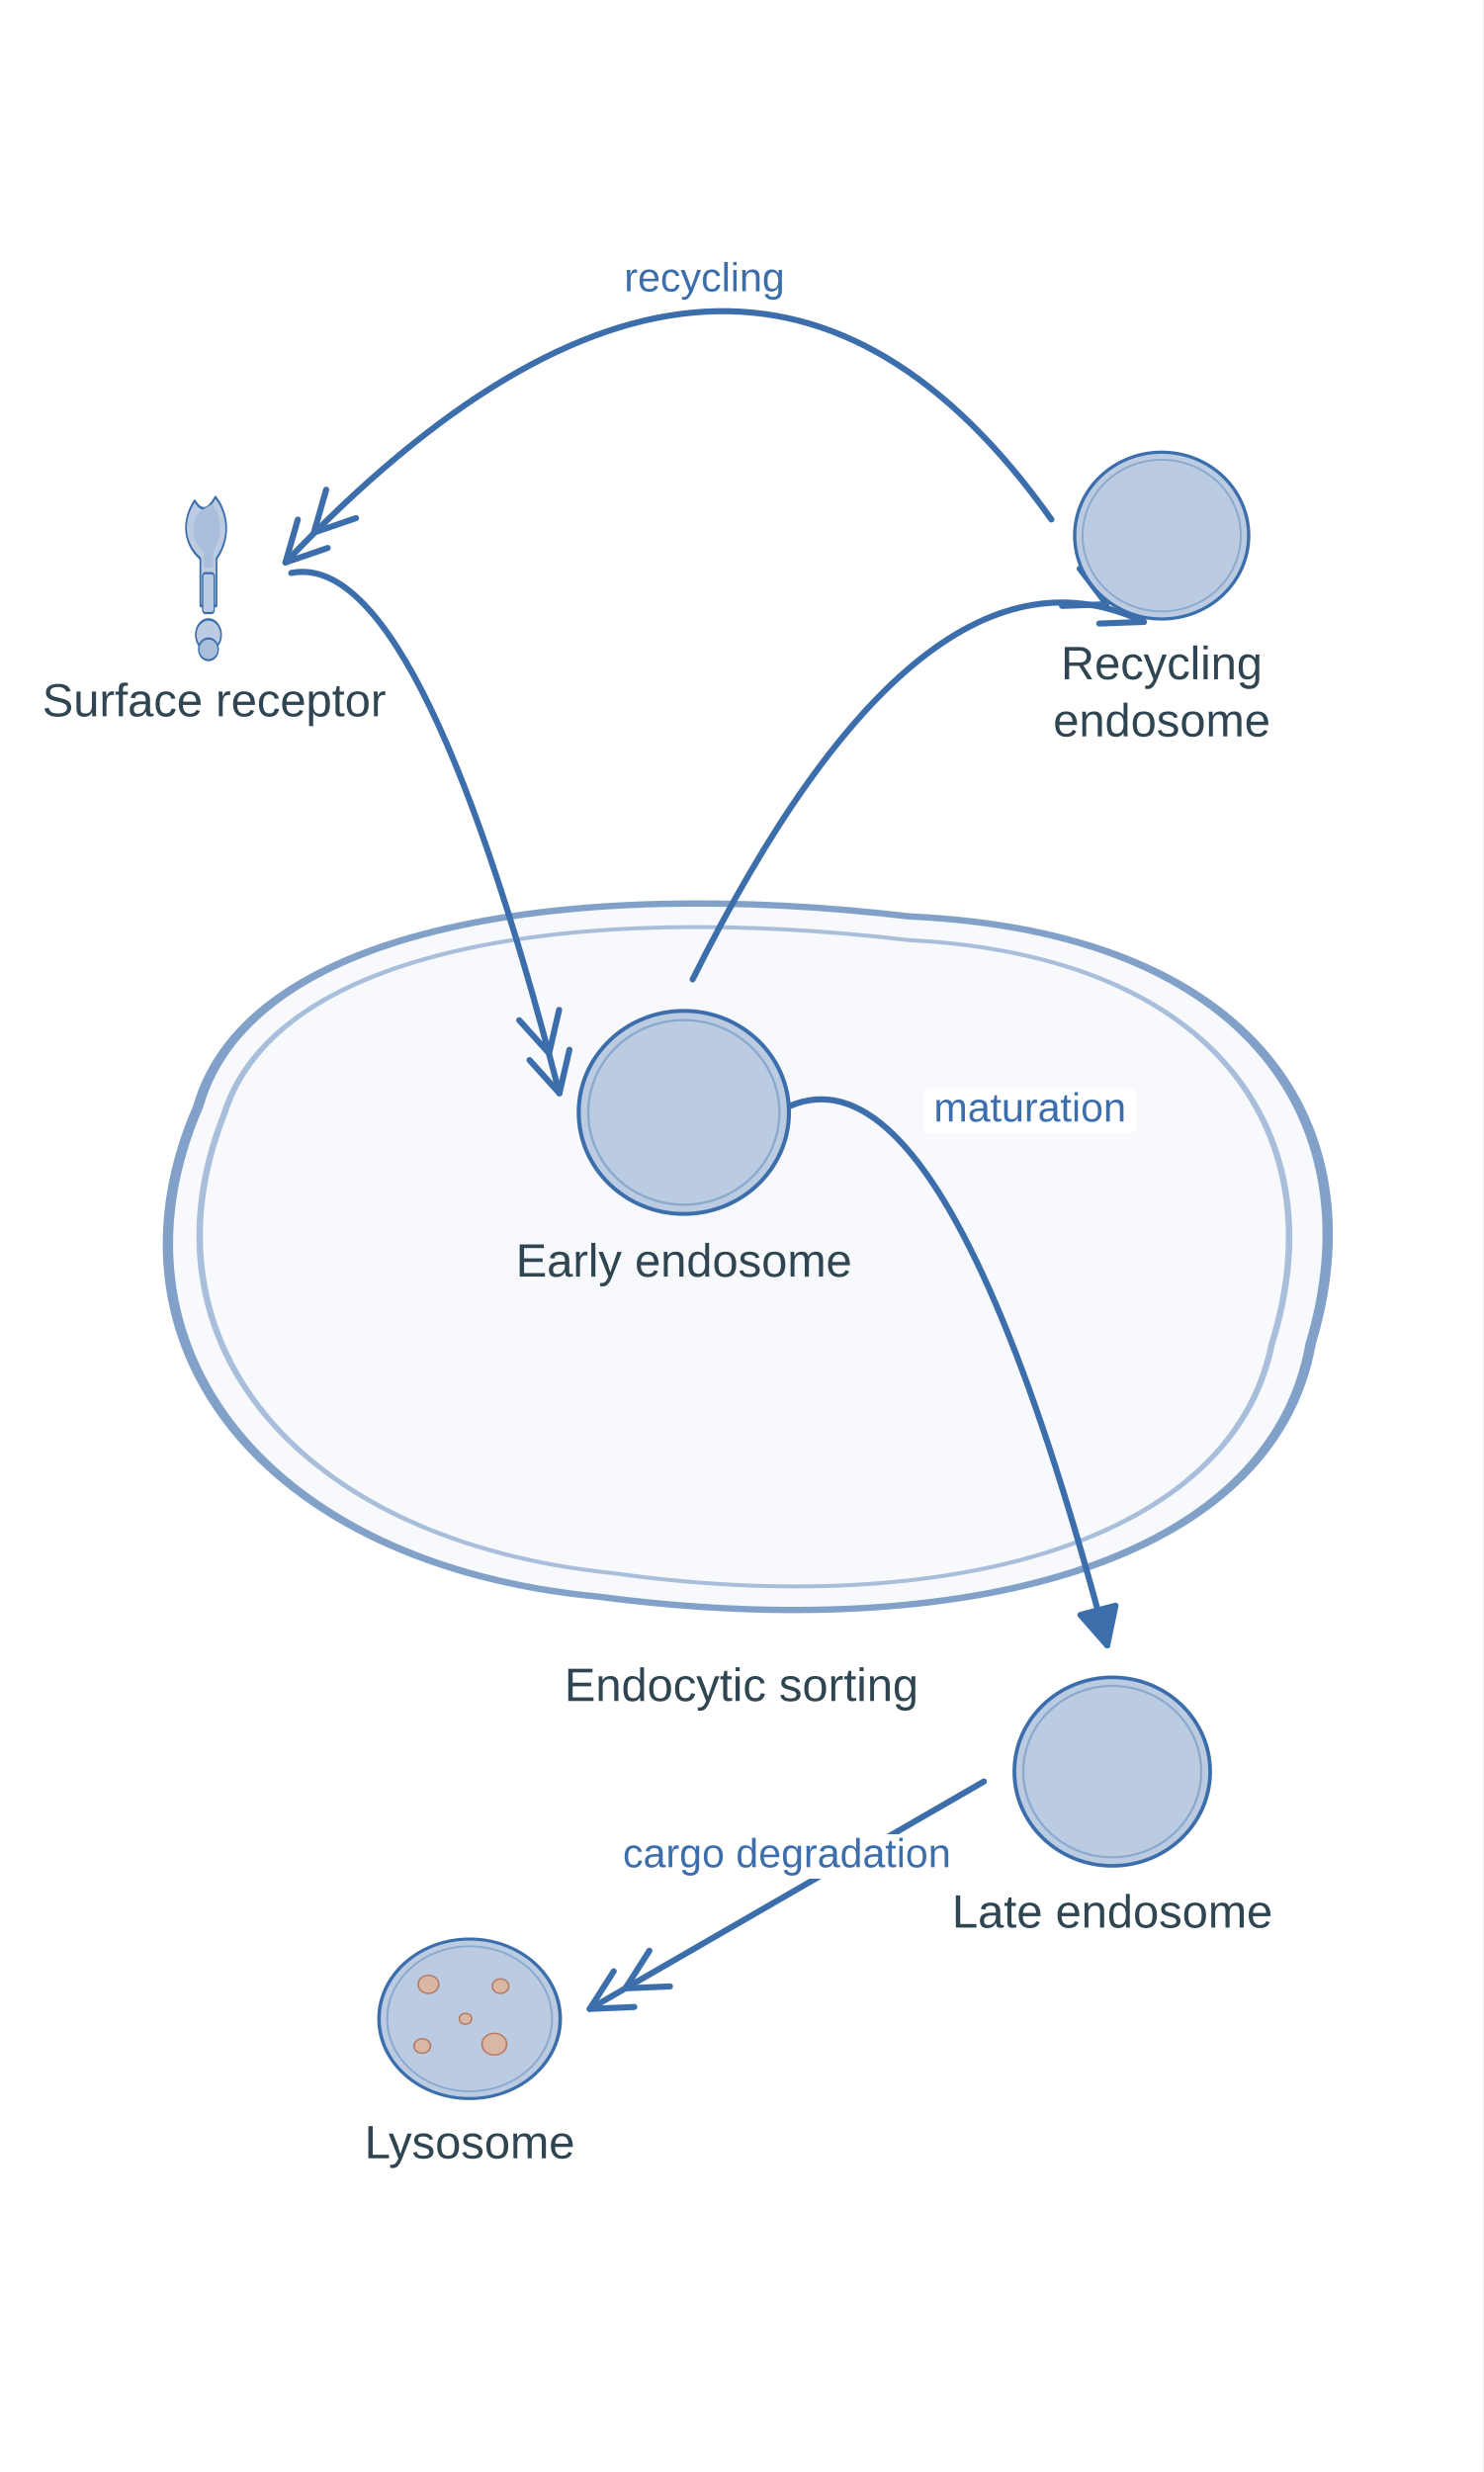
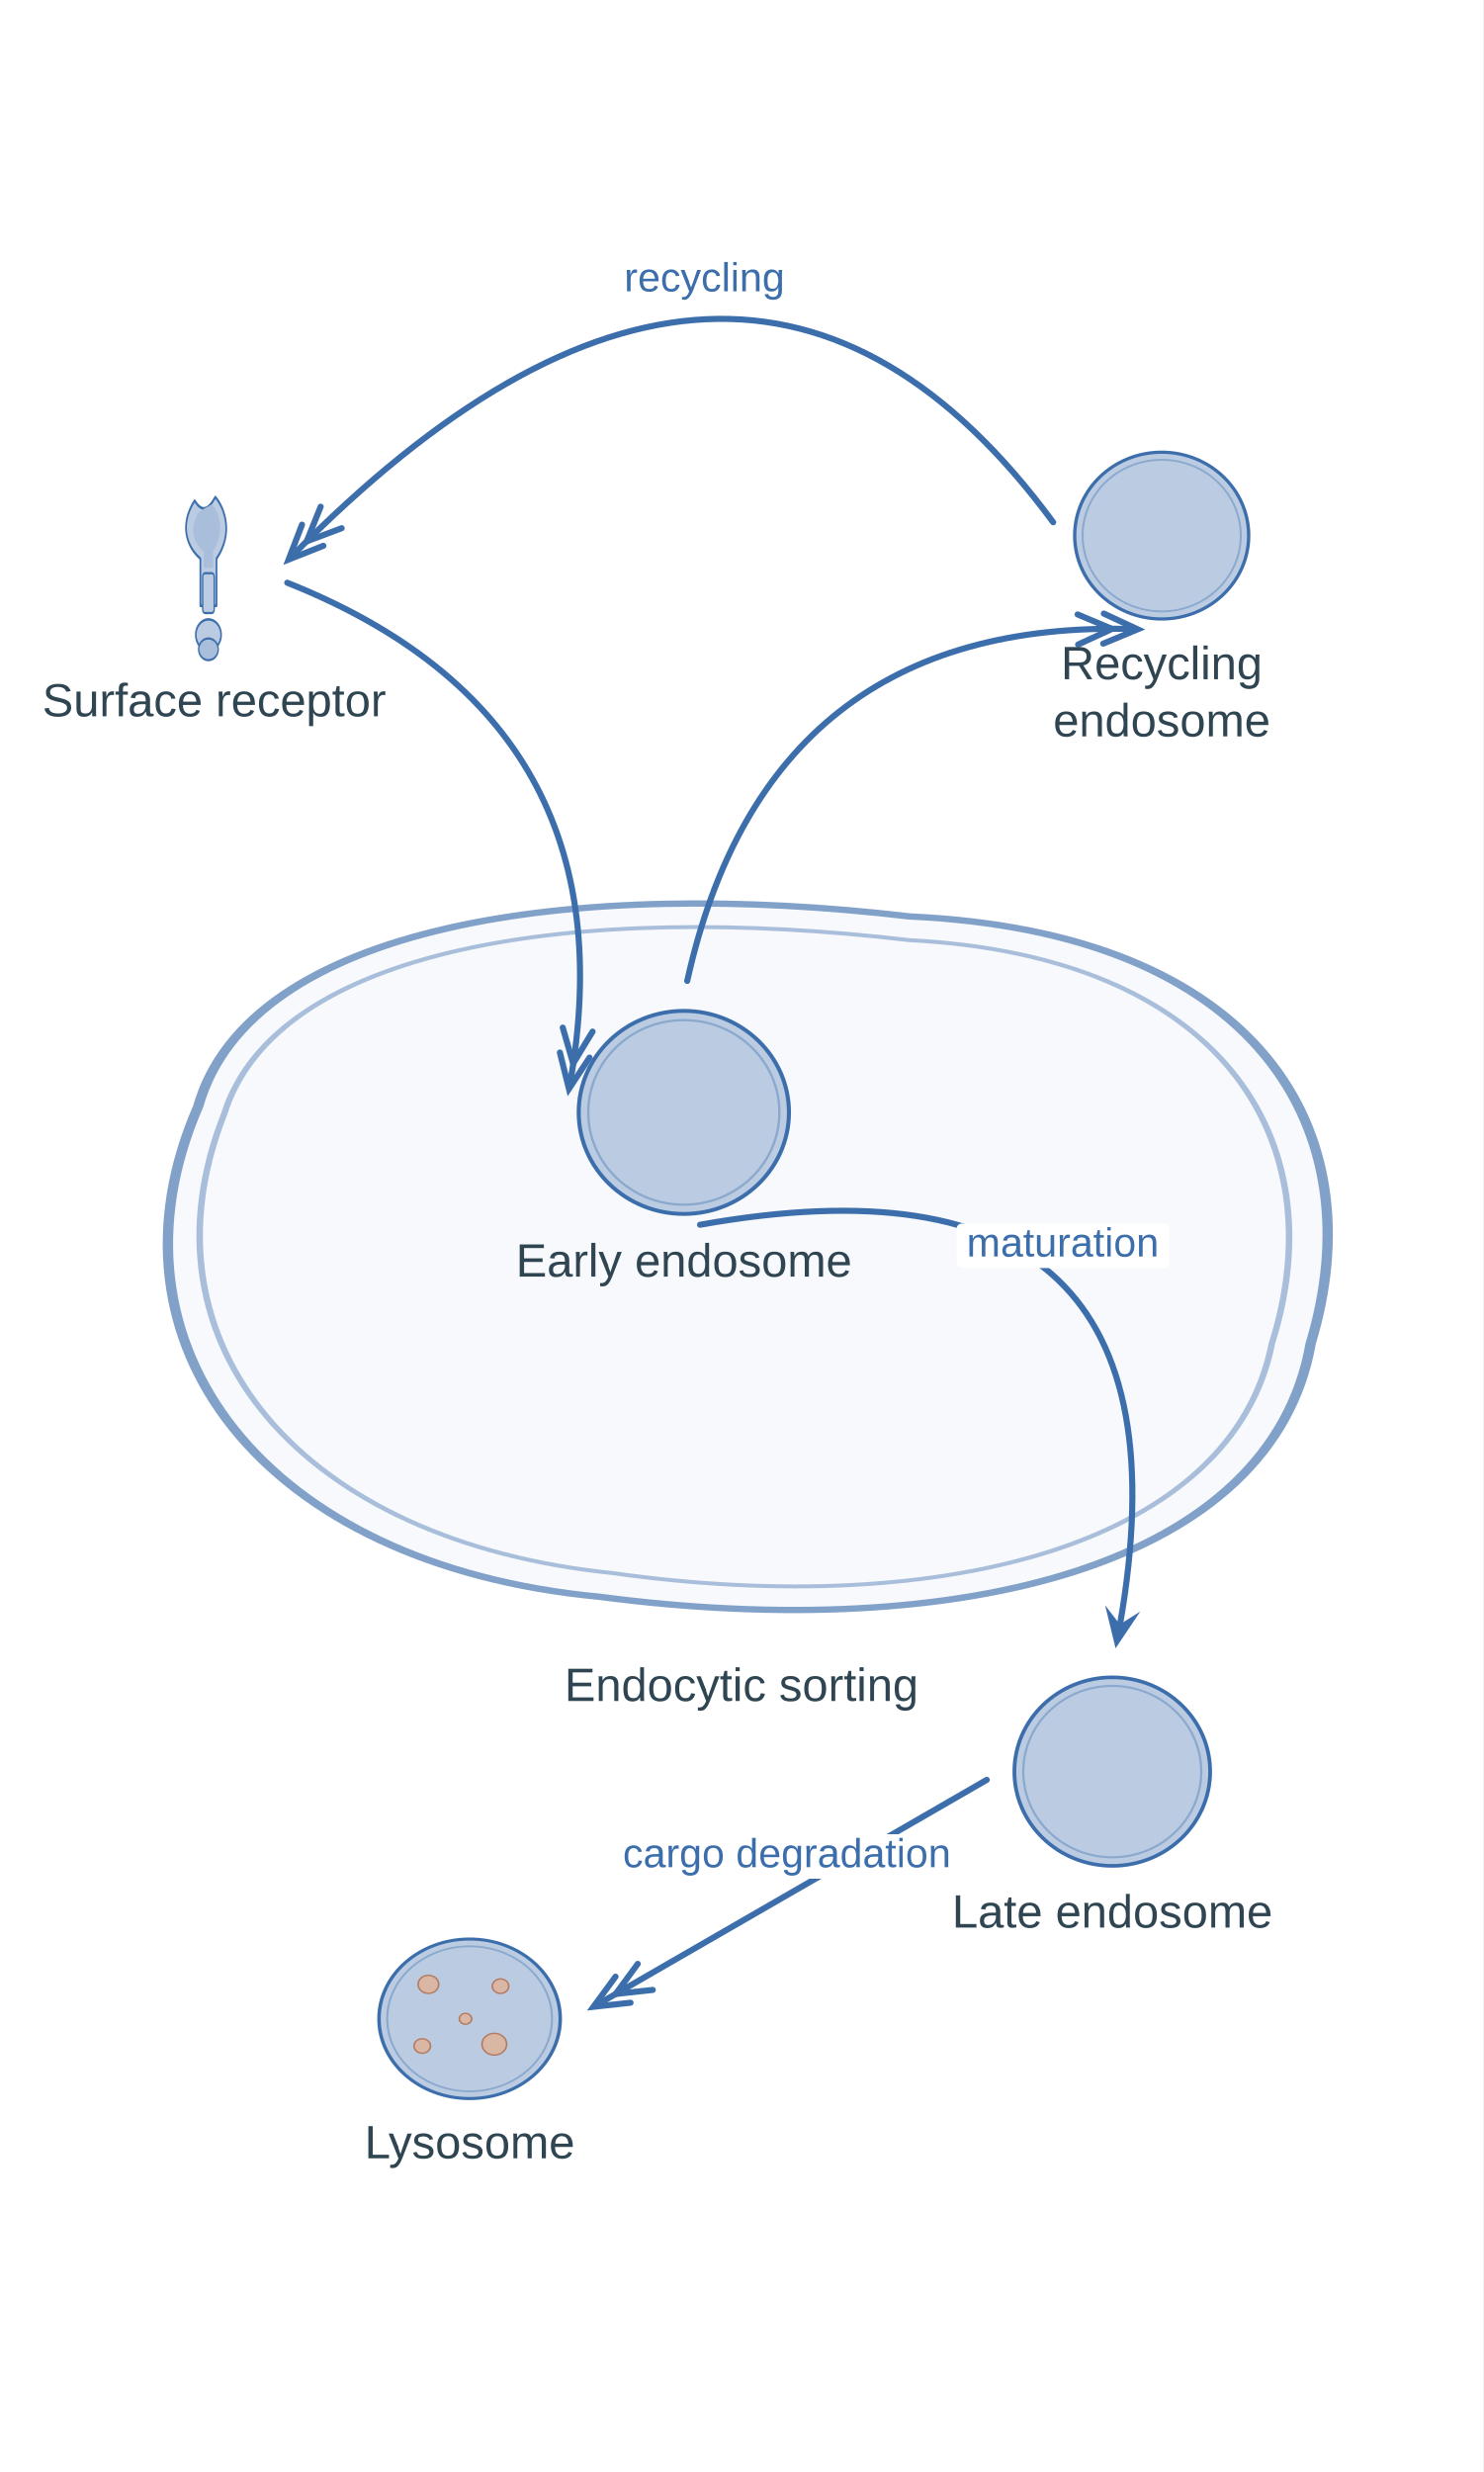
<svg xmlns="http://www.w3.org/2000/svg" width="90.0mm" height="150.0mm" viewBox="0 0 90.0 150.0" data-version="3" data-revision="1">
  <rect width="90.0" height="150.0" fill="#FFFFFF" />
  <g id="layer-compartments" />
  <g id="layer-context">
    <g data-object-id="cell" data-type="cell" id="obj-cell">
      <g data-glyph="cell" transform="rotate(0.0 45.0 76.25)">
        <g transform="translate(5.75 52.25) scale(0.785 0.48)">
          <path d="M 8 31 C 12 8 37 2 63 7 C 90 9 99 34 94 61 C 91 89 67 99 39 93 C 13 89 0 61 8 31 Z" fill="#f7f9fc" stroke="#81a1c9" stroke-width="0.800" stroke-linecap="round" stroke-linejoin="round" />
          <path d="M 10 32 C 14 11 37 5 63 10 C 87 12 96 35 91 61 C 88 86 66 96 40 90 C 16 86 3 61 10 32 Z" fill="none" stroke="#a8beda" stroke-width="0.500" stroke-linecap="round" stroke-linejoin="round" />
        </g>
      </g>
      <text x="45" y="103.213" font-size="2.822" font-family="Arial,Microsoft YaHei,sans-serif" fill="#2F4552" text-anchor="middle" font-weight="400" data-label-for="cell">Endocytic sorting</text>
    </g>
  </g>
  <g id="layer-relations">
    <g data-relation-id="r1" data-relation-type="transports" id="rel-r1">
-       <path fill="none" stroke="#3D6EAC" stroke-width="0.37" stroke-linecap="round" stroke-linejoin="round" d="M 17.677 34.768 Q 25.375 33.25 33.949 66.338" data-line-body="true" data-indirect="false" />
-       <path fill="none" stroke="#3D6EAC" stroke-width="0.37" stroke-linecap="round" stroke-linejoin="round" data-endpoint="double-chevron" d="M 32.137 64.329 L 33.949 66.338 L 34.557 63.702 M 31.51 61.909 L 33.322 63.918 L 33.93 61.281" />
+       <path fill="none" stroke="#3D6EAC" stroke-width="0.37" stroke-linecap="round" stroke-linejoin="round" d="M 17.433 35.36 Q 38.549 43.77 34.57 65.886" data-line-body="true" data-indirect="false" />
+       <path fill="none" stroke="#3D6EAC" stroke-width="0.37" stroke-linecap="round" stroke-linejoin="miter" data-endpoint="double-chevron" d="M 33.978 63.869 L 34.528 66.067 L 35.777 64.176 M 34.152 62.356 L 34.783 64.533 L 35.961 62.597" stroke-miterlimit="8" />
    </g>
    <g data-relation-id="r2" data-relation-type="transports" id="rel-r2">
-       <path fill="none" stroke="#3D6EAC" stroke-width="0.37" stroke-linecap="round" stroke-linejoin="round" d="M 42.035 59.426 Q 56.0 31.375 69.416 37.736" data-line-body="true" data-indirect="false" />
-       <path fill="none" stroke="#3D6EAC" stroke-width="0.37" stroke-linecap="round" stroke-linejoin="round" data-endpoint="double-chevron" d="M 66.712 37.837 L 69.416 37.736 L 67.783 35.578 M 64.453 36.766 L 67.157 36.665 L 65.524 34.507" />
+       <path fill="none" stroke="#3D6EAC" stroke-width="0.37" stroke-linecap="round" stroke-linejoin="round" d="M 41.706 59.521 Q 46.586 37.514 68.857 38.172" data-line-body="true" data-indirect="false" />
+       <path fill="none" stroke="#3D6EAC" stroke-width="0.37" stroke-linecap="round" stroke-linejoin="miter" data-endpoint="double-chevron" d="M 66.949 39.056 L 69.042 38.186 L 66.986 37.231 M 65.428 39.109 L 67.486 38.162 L 65.397 37.284" stroke-miterlimit="8" />
    </g>
    <g data-relation-id="r3" data-relation-type="transports" id="rel-r3">
-       <path fill="none" stroke="#3D6EAC" stroke-width="0.37" stroke-linecap="round" stroke-linejoin="round" d="M 63.806 31.521 Q 45.0 5.0 17.326 34.13" data-line-body="true" data-indirect="false" />
-       <path fill="none" stroke="#3D6EAC" stroke-width="0.37" stroke-linecap="round" stroke-linejoin="round" data-endpoint="double-chevron" d="M 18.073 31.529 L 17.326 34.13 L 19.886 33.251 M 19.795 29.717 L 19.048 32.318 L 21.608 31.438" />
+       <path fill="none" stroke="#3D6EAC" stroke-width="0.37" stroke-linecap="round" stroke-linejoin="round" d="M 63.914 31.69 Q 44.968 5.985 17.643 33.817" data-line-body="true" data-indirect="false" />
+       <path fill="none" stroke="#3D6EAC" stroke-width="0.37" stroke-linecap="round" stroke-linejoin="miter" data-endpoint="double-chevron" d="M 18.327 31.835 L 17.516 33.951 L 19.624 33.119 M 19.46 30.746 L 18.613 32.848 L 20.735 32.052" stroke-miterlimit="8" />
      <rect x="37.279" y="15.675" width="10.942" height="2.7" rx=".3" fill="#FFFFFF" />
      <text x="42.75" y="17.675" font-size="2.469" font-family="Arial,Microsoft YaHei,sans-serif" fill="#3D6EAC" text-anchor="middle" font-weight="400">recycling</text>
    </g>
    <g data-relation-id="r4" data-relation-type="sequence" id="rel-r4">
-       <path fill="none" stroke="#3D6EAC" stroke-width="0.37" stroke-linecap="round" stroke-linejoin="round" d="M 42.095 73.458 Q 54.5 51.75 67.194 99.84" data-line-body="true" data-indirect="false" />
-       <path fill="#3D6EAC" stroke="#3D6EAC" stroke-width="0.37" stroke-linecap="round" stroke-linejoin="round" data-endpoint="step-arrow" d="M 65.569 97.993 L 67.194 99.84 L 67.696 97.432 Z" />
-       <rect x="56.067" y="66.05" width="12.866" height="2.7" rx=".3" fill="#FFFFFF" />
-       <text x="62.5" y="68.05" font-size="2.469" font-family="Arial,Microsoft YaHei,sans-serif" fill="#3D6EAC" text-anchor="middle" font-weight="400">maturation</text>
+       <path fill="none" stroke="#3D6EAC" stroke-width="0.37" stroke-linecap="round" stroke-linejoin="round" d="M 42.483 74.318 Q 73.155 68.853 67.972 98.567" data-line-body="true" data-indirect="false" />
+       <path fill="#3D6EAC" stroke="none" stroke-width="0.37" stroke-linecap="round" stroke-linejoin="round" data-endpoint="step-arrow" d="M 67.701 100.02 L 67.066 97.405 L 67.96 98.565 L 69.2 97.786 Z" />
+       <rect x="58.06" y="74.245" width="12.866" height="2.7" rx=".3" fill="#FFFFFF" />
+       <text x="64.493" y="76.245" font-size="2.469" font-family="Arial,Microsoft YaHei,sans-serif" fill="#3D6EAC" text-anchor="middle" font-weight="400">maturation</text>
    </g>
    <g data-relation-id="r5" data-relation-type="transports" id="rel-r5">
-       <path fill="none" stroke="#3D6EAC" stroke-width="0.37" stroke-linecap="round" stroke-linejoin="round" d="M 59.711 108.1 Q 47.75 115.0 35.789 121.9" data-line-body="true" data-indirect="false" />
-       <path fill="none" stroke="#3D6EAC" stroke-width="0.37" stroke-linecap="round" stroke-linejoin="round" data-endpoint="double-chevron" d="M 37.244 119.618 L 35.789 121.9 L 38.493 121.784 M 39.409 118.369 L 37.955 120.651 L 40.658 120.534" />
+       <path fill="none" stroke="#3D6EAC" stroke-width="0.37" stroke-linecap="round" stroke-linejoin="round" d="M 59.884 108 Q 48.029 114.839 36.175 121.678" data-line-body="true" data-indirect="false" />
+       <path fill="none" stroke="#3D6EAC" stroke-width="0.37" stroke-linecap="round" stroke-linejoin="miter" data-endpoint="double-chevron" d="M 37.355 119.943 L 36.015 121.77 L 38.267 121.524 M 38.703 119.166 L 37.362 120.993 L 39.615 120.747" stroke-miterlimit="8" />
      <rect x="37.198" y="111.3" width="21.104" height="2.7" rx=".3" fill="#FFFFFF" />
      <text x="47.75" y="113.3" font-size="2.469" font-family="Arial,Microsoft YaHei,sans-serif" fill="#3D6EAC" text-anchor="middle" font-weight="400">cargo degradation</text>
    </g>
  </g>
  <g id="layer-objects">
    <g data-object-id="surface" data-type="receptor" id="obj-surface">
      <g data-glyph="surface" transform="rotate(0.0 13.0 35.0)">
        <g transform="translate(9.5 29.5) scale(0.07 0.11)">
          <path d="M 33 8 C 19 22 27 34 38 40 L 38 66 L 52 66 L 52 40 C 67 26 59 12 51 6 C 44 14 39 14 33 8 Z" fill="#bbcce2" stroke="#3D6EAC" stroke-width="1.500" stroke-linecap="round" stroke-linejoin="round" />
          <path d="M 37 14 C 27 24 33 32 41 36 L 41 45 L 49 45 L 49 36 C 60 25 54 14 48 10 Z" fill="#a8beda" stroke="none" stroke-width="0.000" stroke-linecap="round" stroke-linejoin="round" />
          <rect x="40.00" y="48.00" width="10.00" height="22.00" rx="2.00" fill="#bbcce2" stroke="#3D6EAC" stroke-width="1.200" />
          <ellipse cx="45.00" cy="82.00" rx="11.00" ry="8.50" fill="#bbcce2" stroke="#3D6EAC" stroke-width="1.400" />
          <ellipse cx="45.00" cy="90.00" rx="8.50" ry="6.00" fill="#a8beda" stroke="#3D6EAC" stroke-width="1.200" />
        </g>
      </g>
      <text x="13" y="43.463" font-size="2.822" font-family="Arial,Microsoft YaHei,sans-serif" fill="#2F4552" text-anchor="middle" font-weight="400" data-label-for="surface">Surface receptor</text>
    </g>
    <g data-object-id="early" data-type="vesicle" id="obj-early">
      <g data-glyph="early" transform="rotate(0.0 41.5 67.5)">
        <g transform="translate(34.25 60.5) scale(0.145 0.14)">
          <ellipse cx="50.00" cy="50.00" rx="44.00" ry="44.00" fill="#bbcce2" stroke="#3D6EAC" stroke-width="1.700" />
          <ellipse cx="50.00" cy="50.00" rx="40.00" ry="40.00" fill="none" stroke="#8ba8cd" stroke-width="1.000" />
        </g>
      </g>
      <text x="41.5" y="77.463" font-size="2.822" font-family="Arial,Microsoft YaHei,sans-serif" fill="#2F4552" text-anchor="middle" font-weight="400" data-label-for="early">Early endosome</text>
    </g>
    <g data-object-id="recycle" data-type="vesicle" id="obj-recycle">
      <g data-glyph="recycle" transform="rotate(0.0 70.5 32.5)">
        <g transform="translate(64.5 26.75) scale(0.12 0.115)">
          <ellipse cx="50.00" cy="50.00" rx="44.00" ry="44.00" fill="#bbcce2" stroke="#3D6EAC" stroke-width="1.700" />
          <ellipse cx="50.00" cy="50.00" rx="40.00" ry="40.00" fill="none" stroke="#8ba8cd" stroke-width="1.000" />
        </g>
      </g>
      <text x="70.5" y="41.213" font-size="2.822" font-family="Arial,Microsoft YaHei,sans-serif" fill="#2F4552" text-anchor="middle" font-weight="400" data-label-for="recycle">Recycling</text>
      <text x="70.5" y="44.685" font-size="2.822" font-family="Arial,Microsoft YaHei,sans-serif" fill="#2F4552" text-anchor="middle" font-weight="400" data-label-for="recycle">endosome</text>
    </g>
    <g data-object-id="late" data-type="mvb" id="obj-late">
      <g data-glyph="late" transform="rotate(0.0 67.5 107.5)">
        <g transform="translate(60.75 101.0) scale(0.135 0.13)">
          <ellipse cx="50.00" cy="50.00" rx="44.00" ry="44.00" fill="#bbcce2" stroke="#3D6EAC" stroke-width="1.700" />
          <ellipse cx="50.00" cy="50.00" rx="40.00" ry="40.00" fill="none" stroke="#8ba8cd" stroke-width="1.000" />
        </g>
      </g>
      <text x="67.5" y="116.963" font-size="2.822" font-family="Arial,Microsoft YaHei,sans-serif" fill="#2F4552" text-anchor="middle" font-weight="400" data-label-for="late">Late endosome</text>
    </g>
    <g data-object-id="lyso" data-type="vesicle_fusion" id="obj-lyso">
      <g data-glyph="lyso" transform="rotate(0.0 28.5 122.5)">
        <g transform="translate(22.25 117.0) scale(0.125 0.11)">
          <ellipse cx="50.00" cy="50.00" rx="44.00" ry="44.00" fill="#bbcce2" stroke="#3D6EAC" stroke-width="1.700" />
          <ellipse cx="50.00" cy="50.00" rx="40.00" ry="40.00" fill="none" stroke="#8ba8cd" stroke-width="1.000" />
          <ellipse cx="30.00" cy="31.00" rx="5.00" ry="5.00" fill="#dab6a4" stroke="#B47B63" stroke-width="0.800" />
          <ellipse cx="65.00" cy="32.00" rx="4.00" ry="4.00" fill="#dab6a4" stroke="#B47B63" stroke-width="0.800" />
          <ellipse cx="27.00" cy="65.00" rx="4.00" ry="4.00" fill="#dab6a4" stroke="#B47B63" stroke-width="0.800" />
          <ellipse cx="62.00" cy="64.00" rx="6.00" ry="6.00" fill="#dab6a4" stroke="#B47B63" stroke-width="0.800" />
          <ellipse cx="48.00" cy="50.00" rx="3.00" ry="3.00" fill="#dab6a4" stroke="#B47B63" stroke-width="0.800" />
        </g>
      </g>
      <text x="28.5" y="130.963" font-size="2.822" font-family="Arial,Microsoft YaHei,sans-serif" fill="#2F4552" text-anchor="middle" font-weight="400" data-label-for="lyso">Lysosome</text>
    </g>
  </g>
  <g id="layer-callouts" />
</svg>
